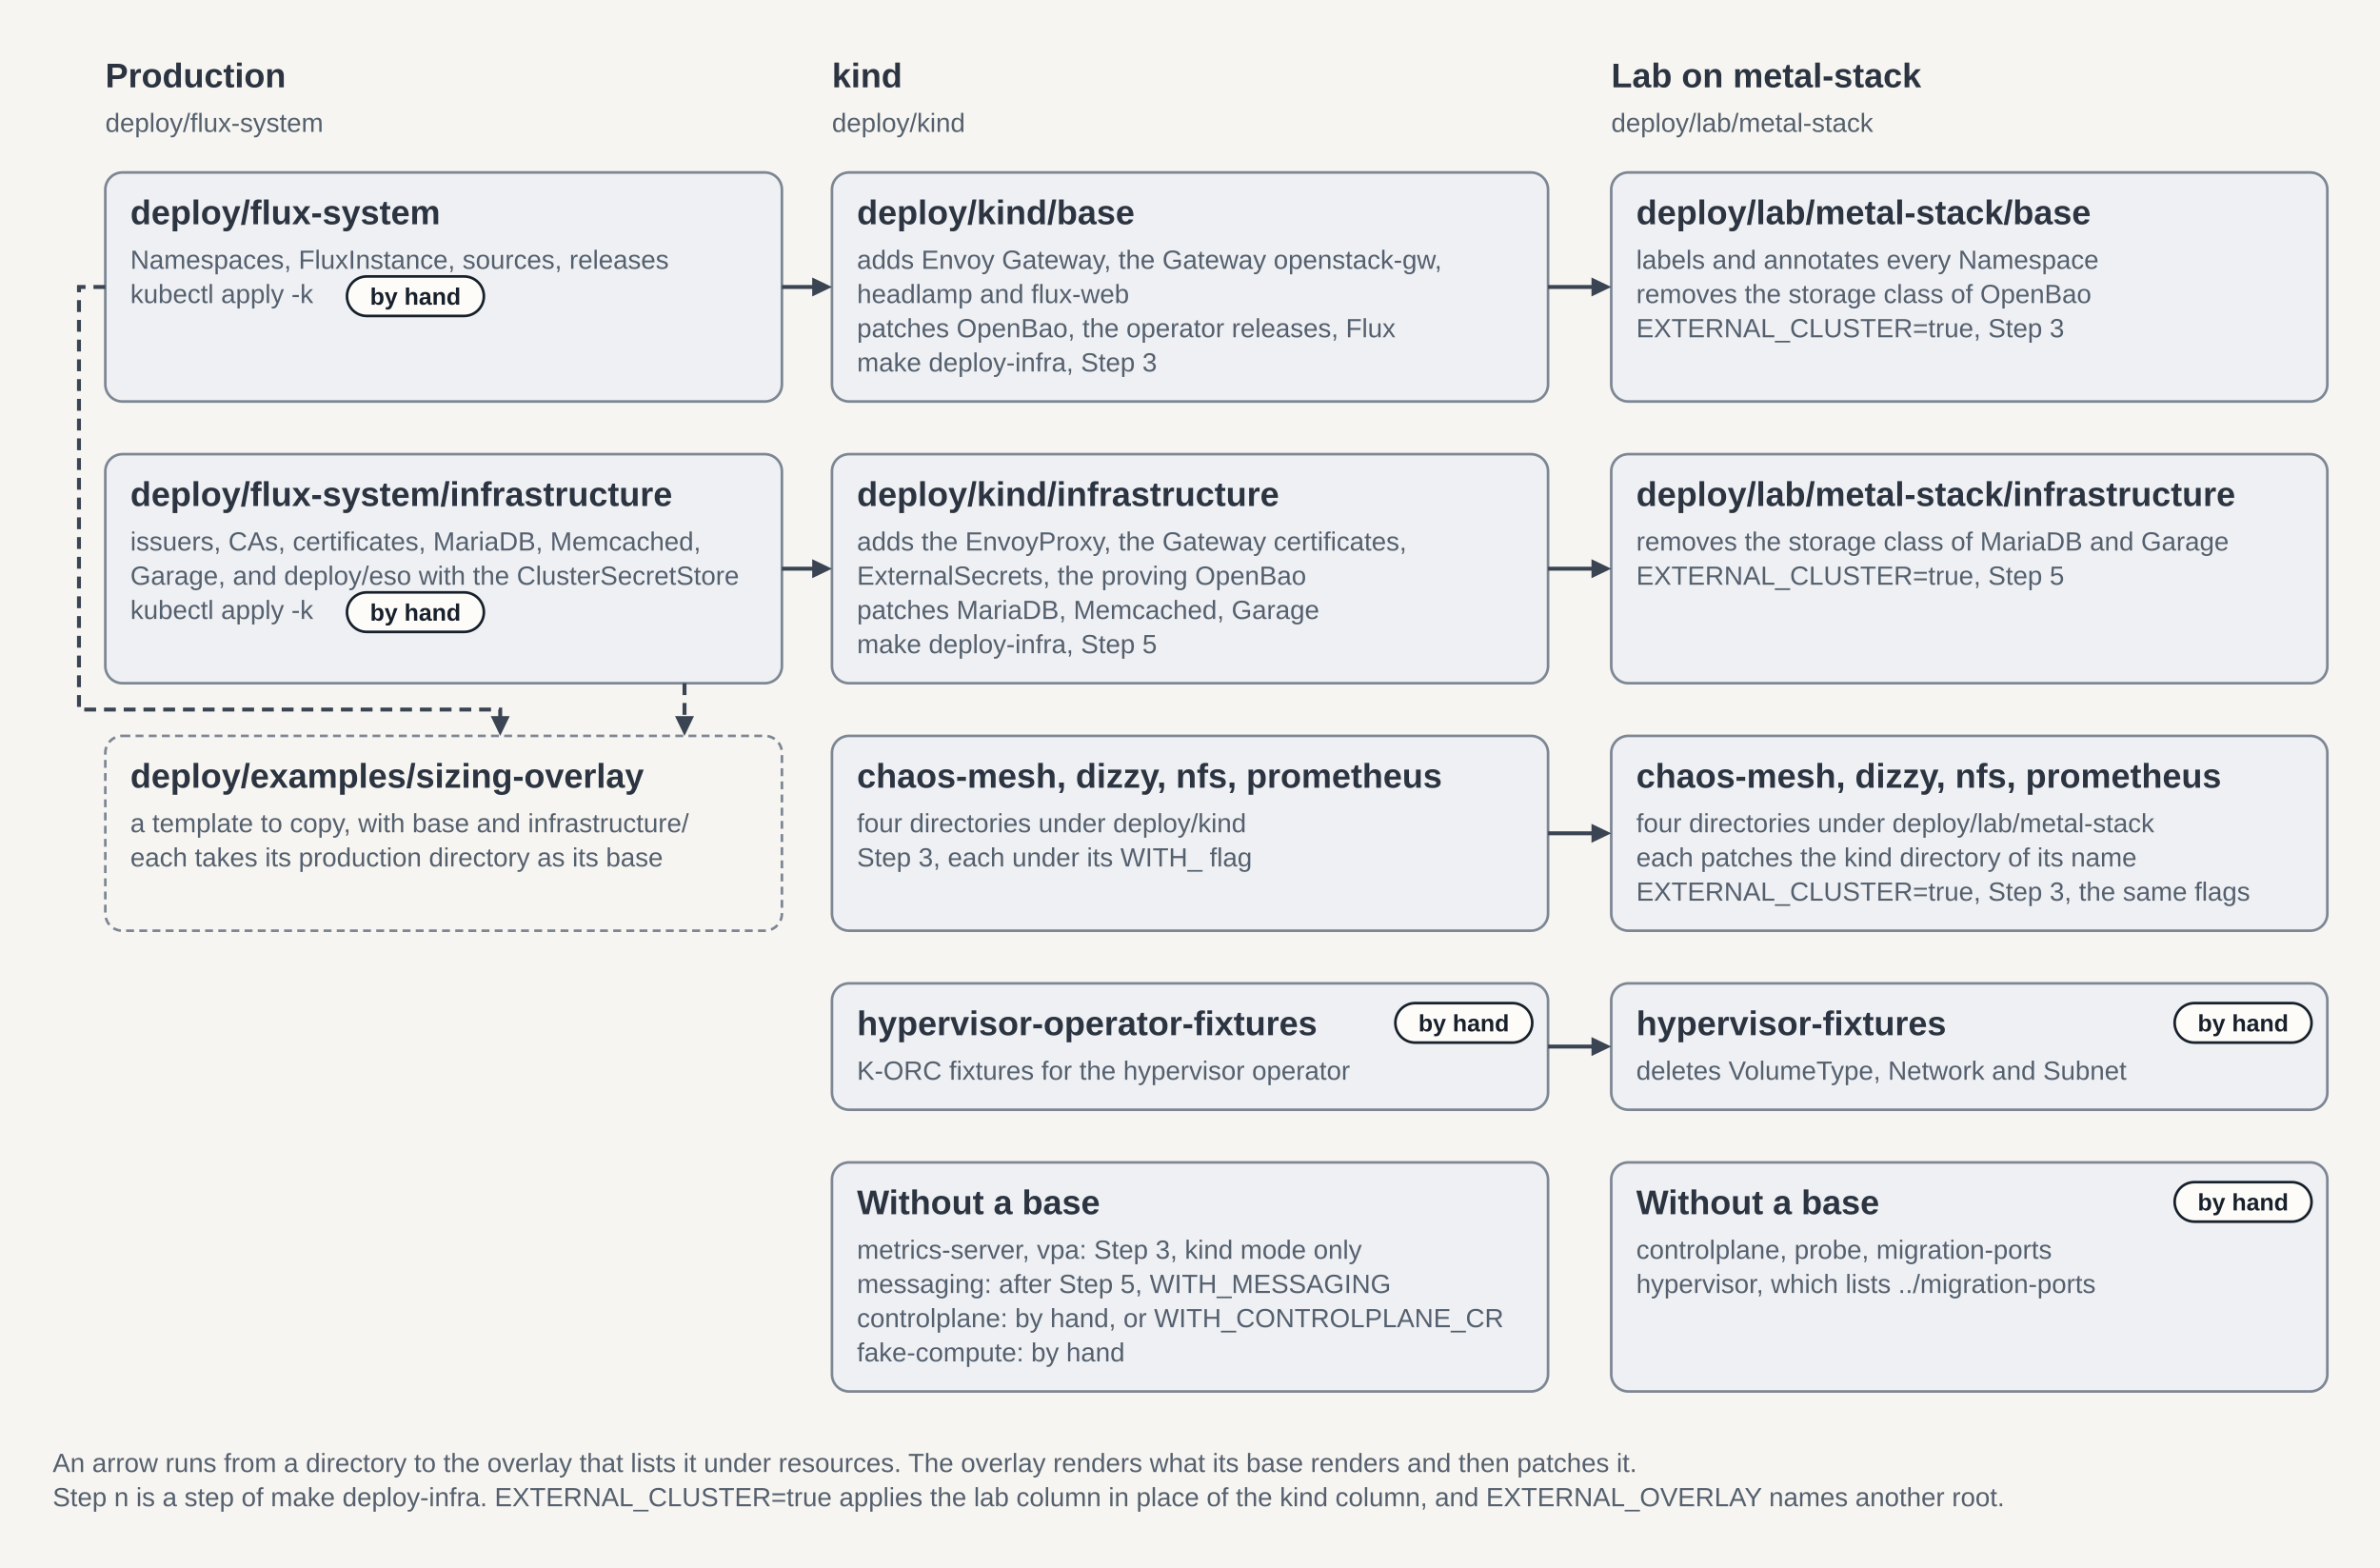
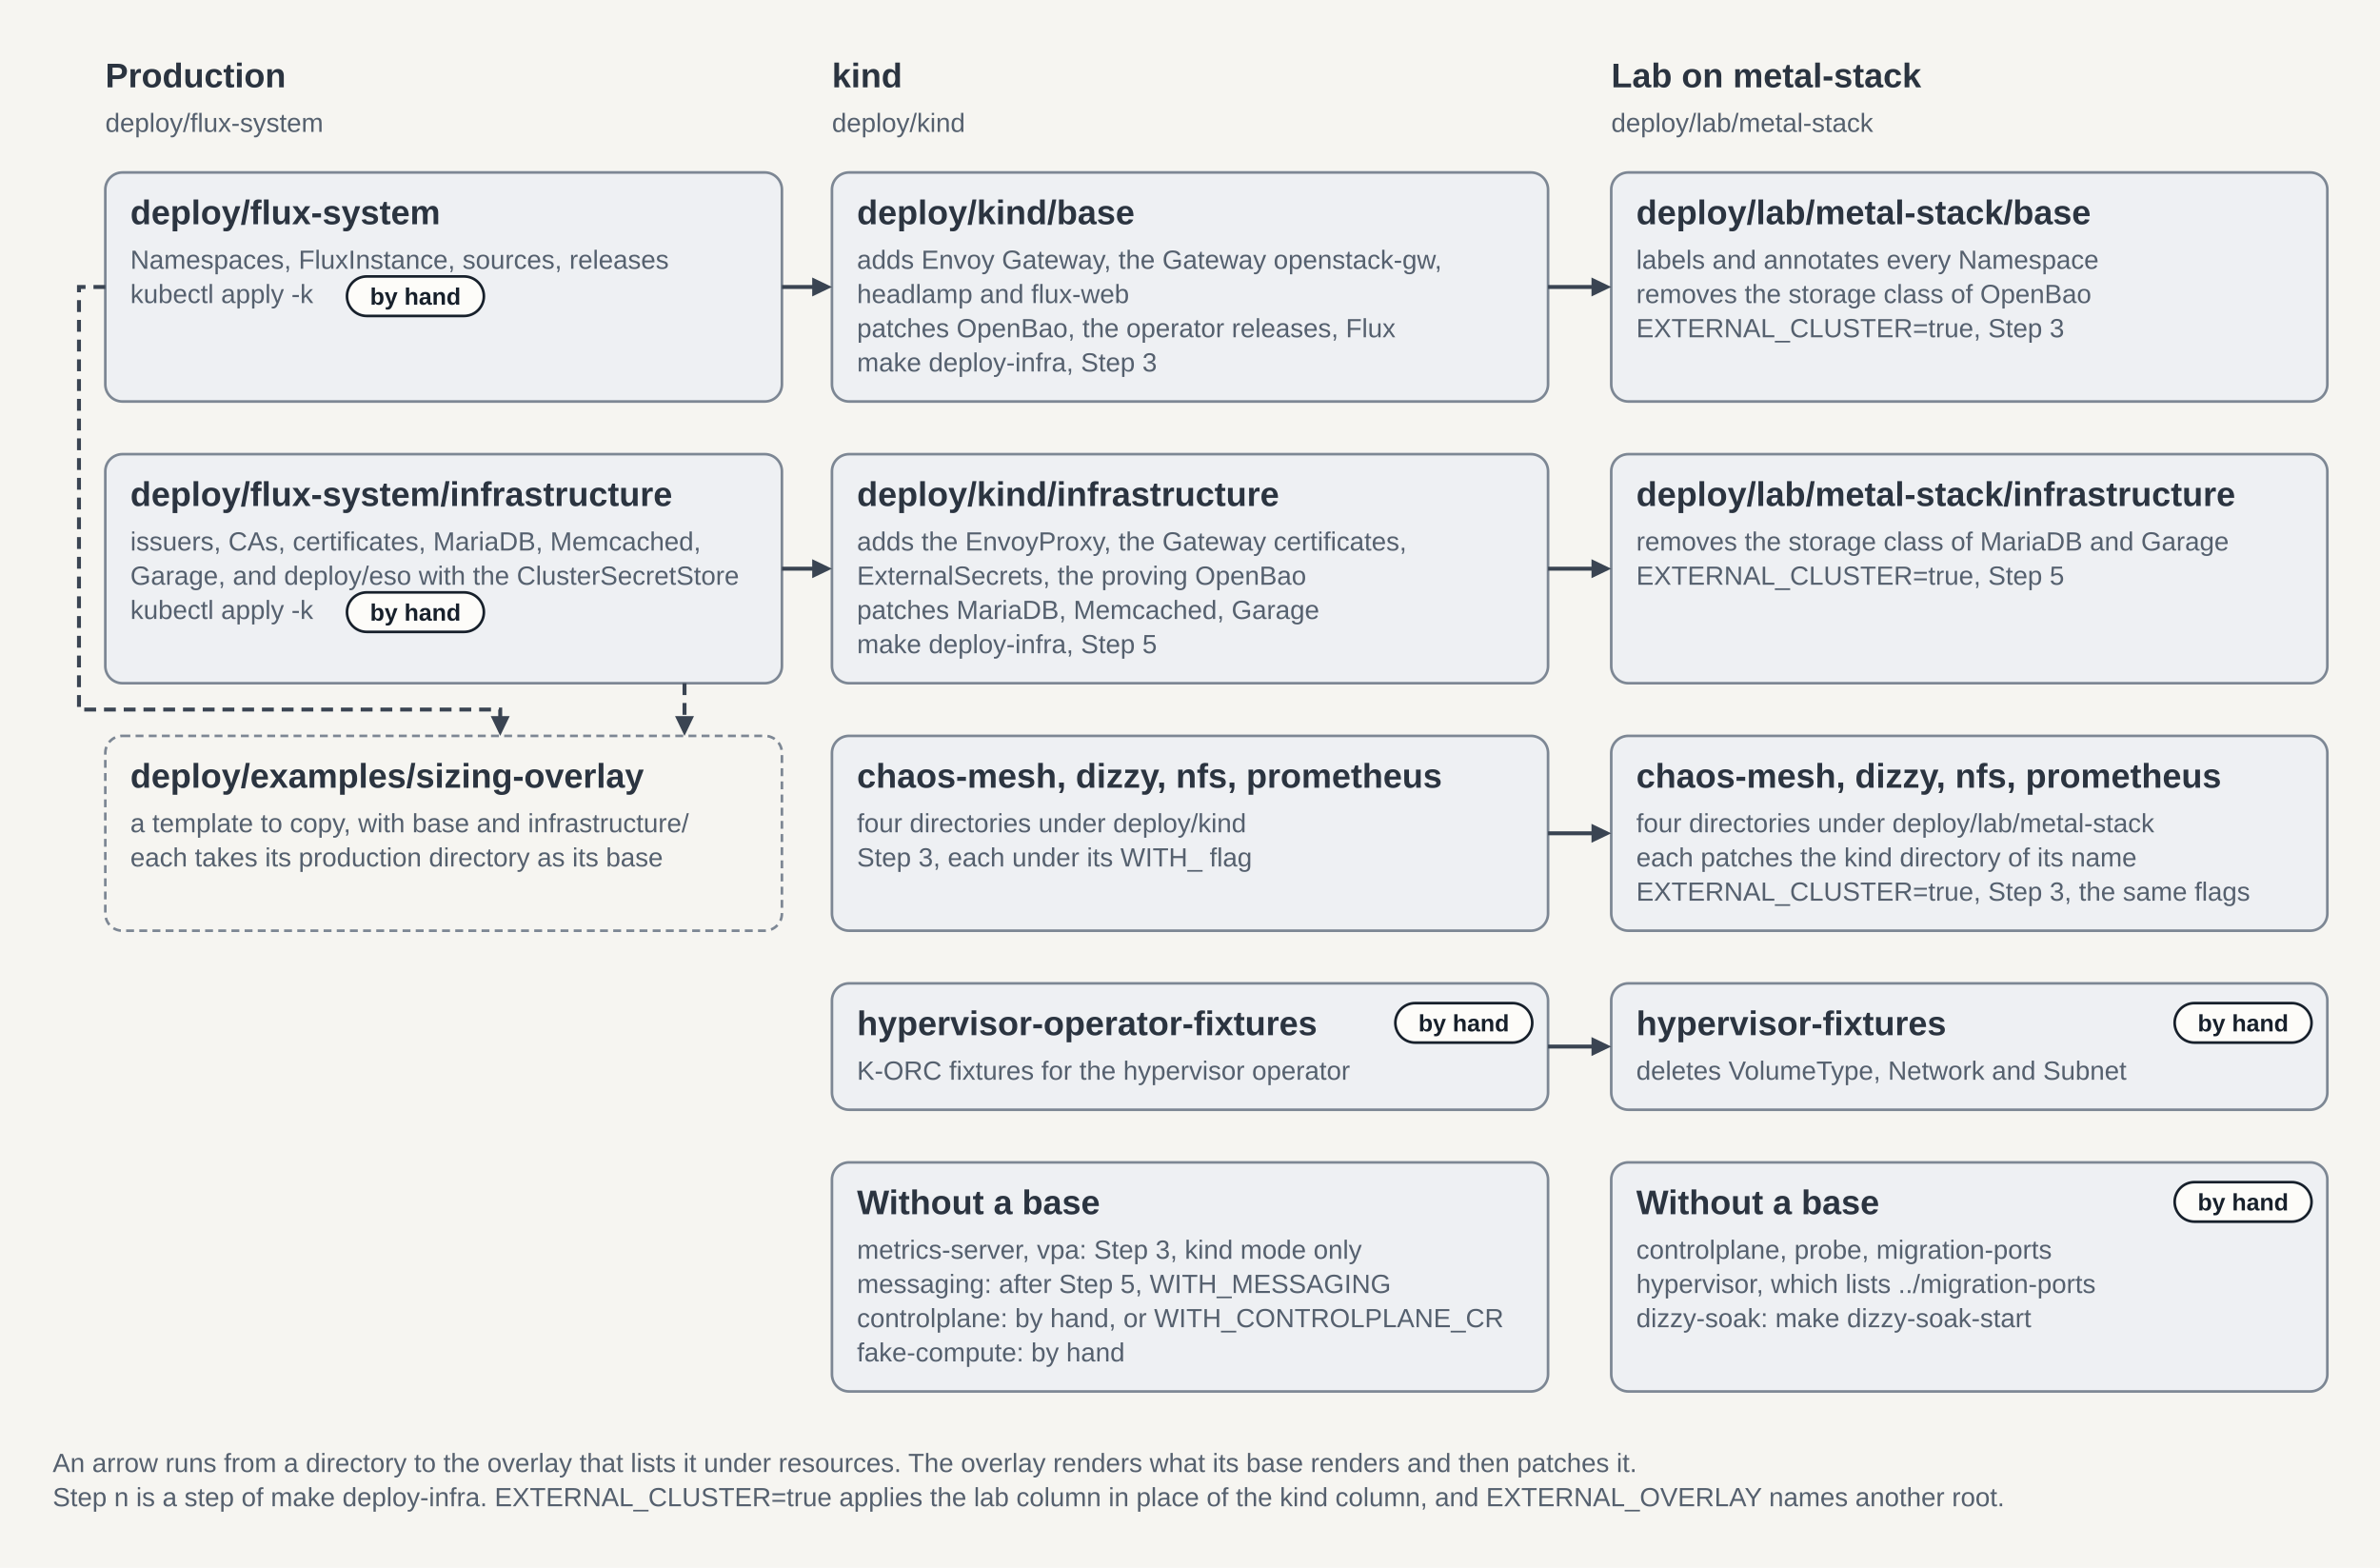
<svg xmlns="http://www.w3.org/2000/svg" width="1808" height="1191" viewBox="0 0 1808 1191" font-family="'IBM Plex Sans', Arial, Helvetica, sans-serif" role="img" aria-label="Overlay inheritance: production, kind, lab">
  <rect width="1808" height="1191" fill="#F6F5F1" />
  <text x="80" y="66.36" font-size="26" font-weight="700" fill="#2B3440">Production</text>
  <text x="80" y="100.2" font-size="20" font-weight="400" fill="#55606E">deploy/flux-system</text>
  <text x="632" y="66.36" font-size="26" font-weight="700" fill="#2B3440">kind</text>
  <text x="632" y="100.2" font-size="20" font-weight="400" fill="#55606E">deploy/kind</text>
  <text x="1224" y="66.36" font-size="26" font-weight="700" fill="#2B3440">Lab on metal-stack</text>
  <text x="1224" y="100.2" font-size="20" font-weight="400" fill="#55606E">deploy/lab/metal-stack</text>
  <rect x="80" y="131" width="514" height="174" rx="13" fill="#EEF0F3" stroke="#7D8794" stroke-width="2" />
  <text x="99" y="170.36" font-size="26" font-weight="700" fill="#2B3440">deploy/flux-system</text>
  <text x="99" y="204.2" font-size="20" font-weight="400" fill="#55606E">Namespaces, FluxInstance, sources, releases</text>
  <text x="99" y="230.2" font-size="20" font-weight="400" fill="#55606E">kubectl apply -k</text>
  <rect x="263.59" y="210" width="104" height="30" rx="15" fill="#FDFCF9" stroke="#17202B" stroke-width="2" />
  <text x="315.59" y="231.48" font-size="18" font-weight="700" fill="#17202B" text-anchor="middle">by hand</text>
  <rect x="632" y="131" width="544" height="174" rx="13" fill="#EEF0F3" stroke="#7D8794" stroke-width="2" />
  <text x="651" y="170.36" font-size="26" font-weight="700" fill="#2B3440">deploy/kind/base</text>
  <text x="651" y="204.2" font-size="20" font-weight="400" fill="#55606E">adds Envoy Gateway, the Gateway openstack-gw,</text>
  <text x="651" y="230.2" font-size="20" font-weight="400" fill="#55606E">headlamp and flux-web</text>
  <text x="651" y="256.2" font-size="20" font-weight="400" fill="#55606E">patches OpenBao, the operator releases, Flux</text>
  <text x="651" y="282.2" font-size="20" font-weight="400" fill="#55606E">make deploy-infra, Step 3</text>
  <rect x="1224" y="131" width="544" height="174" rx="13" fill="#EEF0F3" stroke="#7D8794" stroke-width="2" />
  <text x="1243" y="170.36" font-size="26" font-weight="700" fill="#2B3440">deploy/lab/metal-stack/base</text>
  <text x="1243" y="204.2" font-size="20" font-weight="400" fill="#55606E">labels and annotates every Namespace</text>
  <text x="1243" y="230.2" font-size="20" font-weight="400" fill="#55606E">removes the storage class of OpenBao</text>
  <text x="1243" y="256.2" font-size="20" font-weight="400" fill="#55606E">EXTERNAL_CLUSTER=true, Step 3</text>
  <rect x="80" y="345" width="514" height="174" rx="13" fill="#EEF0F3" stroke="#7D8794" stroke-width="2" />
  <text x="99" y="384.36" font-size="26" font-weight="700" fill="#2B3440">deploy/flux-system/infrastructure</text>
  <text x="99" y="418.2" font-size="20" font-weight="400" fill="#55606E">issuers, CAs, certificates, MariaDB, Memcached,</text>
  <text x="99" y="444.2" font-size="20" font-weight="400" fill="#55606E">Garage, and deploy/eso with the ClusterSecretStore</text>
  <text x="99" y="470.2" font-size="20" font-weight="400" fill="#55606E">kubectl apply -k</text>
  <rect x="263.59" y="450" width="104" height="30" rx="15" fill="#FDFCF9" stroke="#17202B" stroke-width="2" />
  <text x="315.59" y="471.48" font-size="18" font-weight="700" fill="#17202B" text-anchor="middle">by hand</text>
  <rect x="632" y="345" width="544" height="174" rx="13" fill="#EEF0F3" stroke="#7D8794" stroke-width="2" />
  <text x="651" y="384.36" font-size="26" font-weight="700" fill="#2B3440">deploy/kind/infrastructure</text>
  <text x="651" y="418.2" font-size="20" font-weight="400" fill="#55606E">adds the EnvoyProxy, the Gateway certificates,</text>
  <text x="651" y="444.2" font-size="20" font-weight="400" fill="#55606E">ExternalSecrets, the proving OpenBao</text>
  <text x="651" y="470.2" font-size="20" font-weight="400" fill="#55606E">patches MariaDB, Memcached, Garage</text>
  <text x="651" y="496.2" font-size="20" font-weight="400" fill="#55606E">make deploy-infra, Step 5</text>
  <rect x="1224" y="345" width="544" height="174" rx="13" fill="#EEF0F3" stroke="#7D8794" stroke-width="2" />
  <text x="1243" y="384.36" font-size="26" font-weight="700" fill="#2B3440">deploy/lab/metal-stack/infrastructure</text>
  <text x="1243" y="418.2" font-size="20" font-weight="400" fill="#55606E">removes the storage class of MariaDB and Garage</text>
  <text x="1243" y="444.2" font-size="20" font-weight="400" fill="#55606E">EXTERNAL_CLUSTER=true, Step 5</text>
  <rect x="80" y="559" width="514" height="148" rx="13" fill="none" stroke="#7D8794" stroke-width="2" stroke-dasharray="6 4" />
  <text x="99" y="598.36" font-size="26" font-weight="700" fill="#2B3440">deploy/examples/sizing-overlay</text>
  <text x="99" y="632.2" font-size="20" font-weight="400" fill="#55606E">a template to copy, with base and infrastructure/</text>
  <text x="99" y="658.2" font-size="20" font-weight="400" fill="#55606E">each takes its production directory as its base</text>
  <rect x="632" y="559" width="544" height="148" rx="13" fill="#EEF0F3" stroke="#7D8794" stroke-width="2" />
  <text x="651" y="598.36" font-size="26" font-weight="700" fill="#2B3440">chaos-mesh, dizzy, nfs, prometheus</text>
  <text x="651" y="632.2" font-size="20" font-weight="400" fill="#55606E">four directories under deploy/kind</text>
  <text x="651" y="658.2" font-size="20" font-weight="400" fill="#55606E">Step 3, each under its WITH_ flag</text>
  <rect x="1224" y="559" width="544" height="148" rx="13" fill="#EEF0F3" stroke="#7D8794" stroke-width="2" />
  <text x="1243" y="598.36" font-size="26" font-weight="700" fill="#2B3440">chaos-mesh, dizzy, nfs, prometheus</text>
  <text x="1243" y="632.2" font-size="20" font-weight="400" fill="#55606E">four directories under deploy/lab/metal-stack</text>
  <text x="1243" y="658.2" font-size="20" font-weight="400" fill="#55606E">each patches the kind directory of its name</text>
  <text x="1243" y="684.2" font-size="20" font-weight="400" fill="#55606E">EXTERNAL_CLUSTER=true, Step 3, the same flags</text>
  <rect x="632" y="747" width="544" height="96" rx="13" fill="#EEF0F3" stroke="#7D8794" stroke-width="2" />
  <text x="651" y="786.36" font-size="26" font-weight="700" fill="#2B3440">hypervisor-operator-fixtures</text>
  <text x="651" y="820.2" font-size="20" font-weight="400" fill="#55606E">K-ORC fixtures for the hypervisor operator</text>
  <rect x="1060" y="762" width="104" height="30" rx="15" fill="#FDFCF9" stroke="#17202B" stroke-width="2" />
  <text x="1112" y="783.48" font-size="18" font-weight="700" fill="#17202B" text-anchor="middle">by hand</text>
  <rect x="1224" y="747" width="544" height="96" rx="13" fill="#EEF0F3" stroke="#7D8794" stroke-width="2" />
  <text x="1243" y="786.36" font-size="26" font-weight="700" fill="#2B3440">hypervisor-fixtures</text>
  <text x="1243" y="820.2" font-size="20" font-weight="400" fill="#55606E">deletes VolumeType, Network and Subnet</text>
  <rect x="1652" y="762" width="104" height="30" rx="15" fill="#FDFCF9" stroke="#17202B" stroke-width="2" />
  <text x="1704" y="783.48" font-size="18" font-weight="700" fill="#17202B" text-anchor="middle">by hand</text>
  <rect x="632" y="883" width="544" height="174" rx="13" fill="#EEF0F3" stroke="#7D8794" stroke-width="2" />
  <text x="651" y="922.36" font-size="26" font-weight="700" fill="#2B3440">Without a base</text>
  <text x="651" y="956.2" font-size="20" font-weight="400" fill="#55606E">metrics-server, vpa: Step 3, kind mode only</text>
  <text x="651" y="982.2" font-size="20" font-weight="400" fill="#55606E">messaging: after Step 5, WITH_MESSAGING</text>
  <text x="651" y="1008.2" font-size="20" font-weight="400" fill="#55606E">controlplane: by hand, or WITH_CONTROLPLANE_CR</text>
  <text x="651" y="1034.2" font-size="20" font-weight="400" fill="#55606E">fake-compute: by hand</text>
  <rect x="1224" y="883" width="544" height="174" rx="13" fill="#EEF0F3" stroke="#7D8794" stroke-width="2" />
  <text x="1243" y="922.36" font-size="26" font-weight="700" fill="#2B3440">Without a base</text>
  <text x="1243" y="956.2" font-size="20" font-weight="400" fill="#55606E">controlplane, probe, migration-ports</text>
  <text x="1243" y="982.2" font-size="20" font-weight="400" fill="#55606E">hypervisor, which lists ../migration-ports</text>
+   <text x="1243" y="1008.2" font-size="20" font-weight="400" fill="#55606E">dizzy-soak: make dizzy-soak-start</text>
  <rect x="1652" y="898" width="104" height="30" rx="15" fill="#FDFCF9" stroke="#17202B" stroke-width="2" />
  <text x="1704" y="919.48" font-size="18" font-weight="700" fill="#17202B" text-anchor="middle">by hand</text>
  <polyline points="594,218 621.5,218" fill="none" stroke="#3A4452" stroke-width="3" />
  <polygon points="632,218 617,225.2 617,210.8" fill="#3A4452" />
  <polyline points="1176,218 1213.5,218" fill="none" stroke="#3A4452" stroke-width="3" />
  <polygon points="1224,218 1209,225.2 1209,210.8" fill="#3A4452" />
  <polyline points="594,432 621.5,432" fill="none" stroke="#3A4452" stroke-width="3" />
  <polygon points="632,432 617,439.2 617,424.8" fill="#3A4452" />
  <polyline points="1176,432 1213.5,432" fill="none" stroke="#3A4452" stroke-width="3" />
  <polygon points="1224,432 1209,439.2 1209,424.8" fill="#3A4452" />
  <polyline points="1176,633 1213.5,633" fill="none" stroke="#3A4452" stroke-width="3" />
  <polygon points="1224,633 1209,640.2 1209,625.8" fill="#3A4452" />
  <polyline points="1176,795 1213.5,795" fill="none" stroke="#3A4452" stroke-width="3" />
  <polygon points="1224,795 1209,802.2 1209,787.8" fill="#3A4452" />
  <polyline points="80,218 60,218 60,539 380,539 380,548.5" fill="none" stroke="#3A4452" stroke-width="3" stroke-dasharray="9 6" />
  <polygon points="380,559 372.8,544 387.2,544" fill="#3A4452" />
  <polyline points="520,519 520,548.5" fill="none" stroke="#3A4452" stroke-width="3" stroke-dasharray="9 6" />
  <polygon points="520,559 512.8,544 527.2,544" fill="#3A4452" />
  <text x="40" y="1118.2" font-size="20" font-weight="400" fill="#55606E">An arrow runs from a directory to the overlay that lists it under resources. The overlay renders what its base renders and then patches it.</text>
  <text x="40" y="1144.2" font-size="20" font-weight="400" fill="#55606E">Step n is a step of make deploy-infra. EXTERNAL_CLUSTER=true applies the lab column in place of the kind column, and EXTERNAL_OVERLAY names another root.</text>
</svg>
